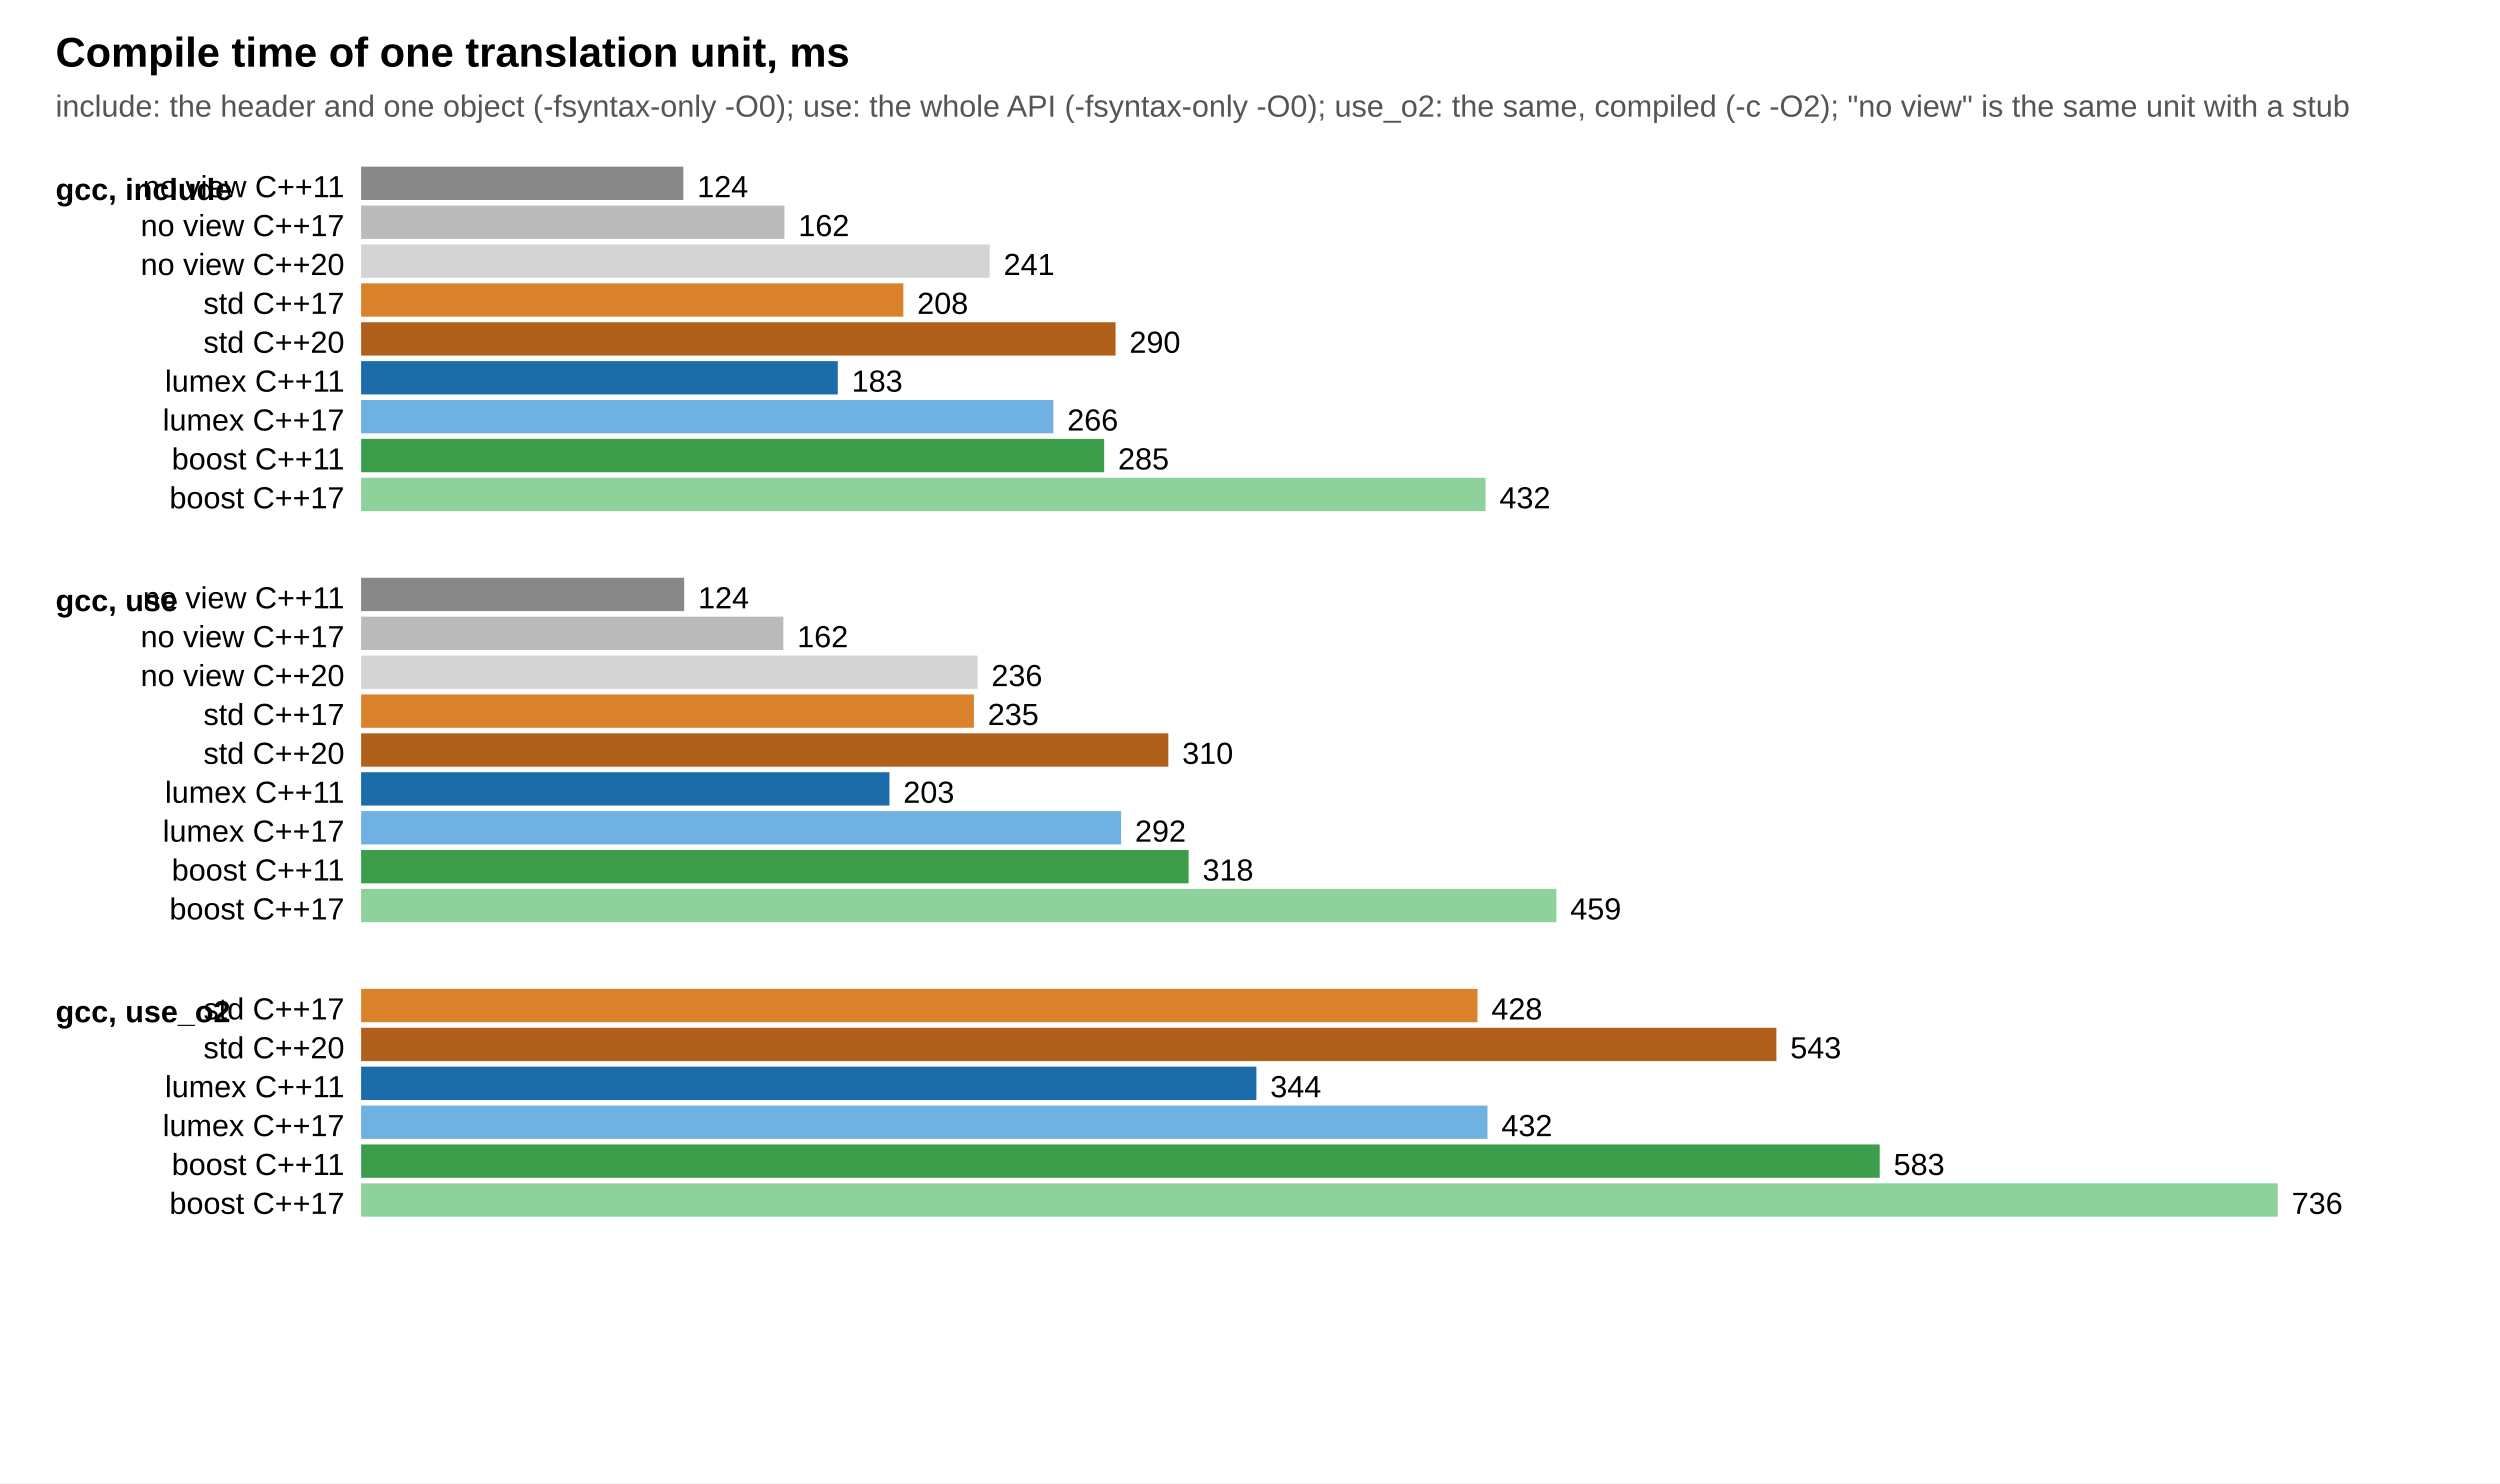
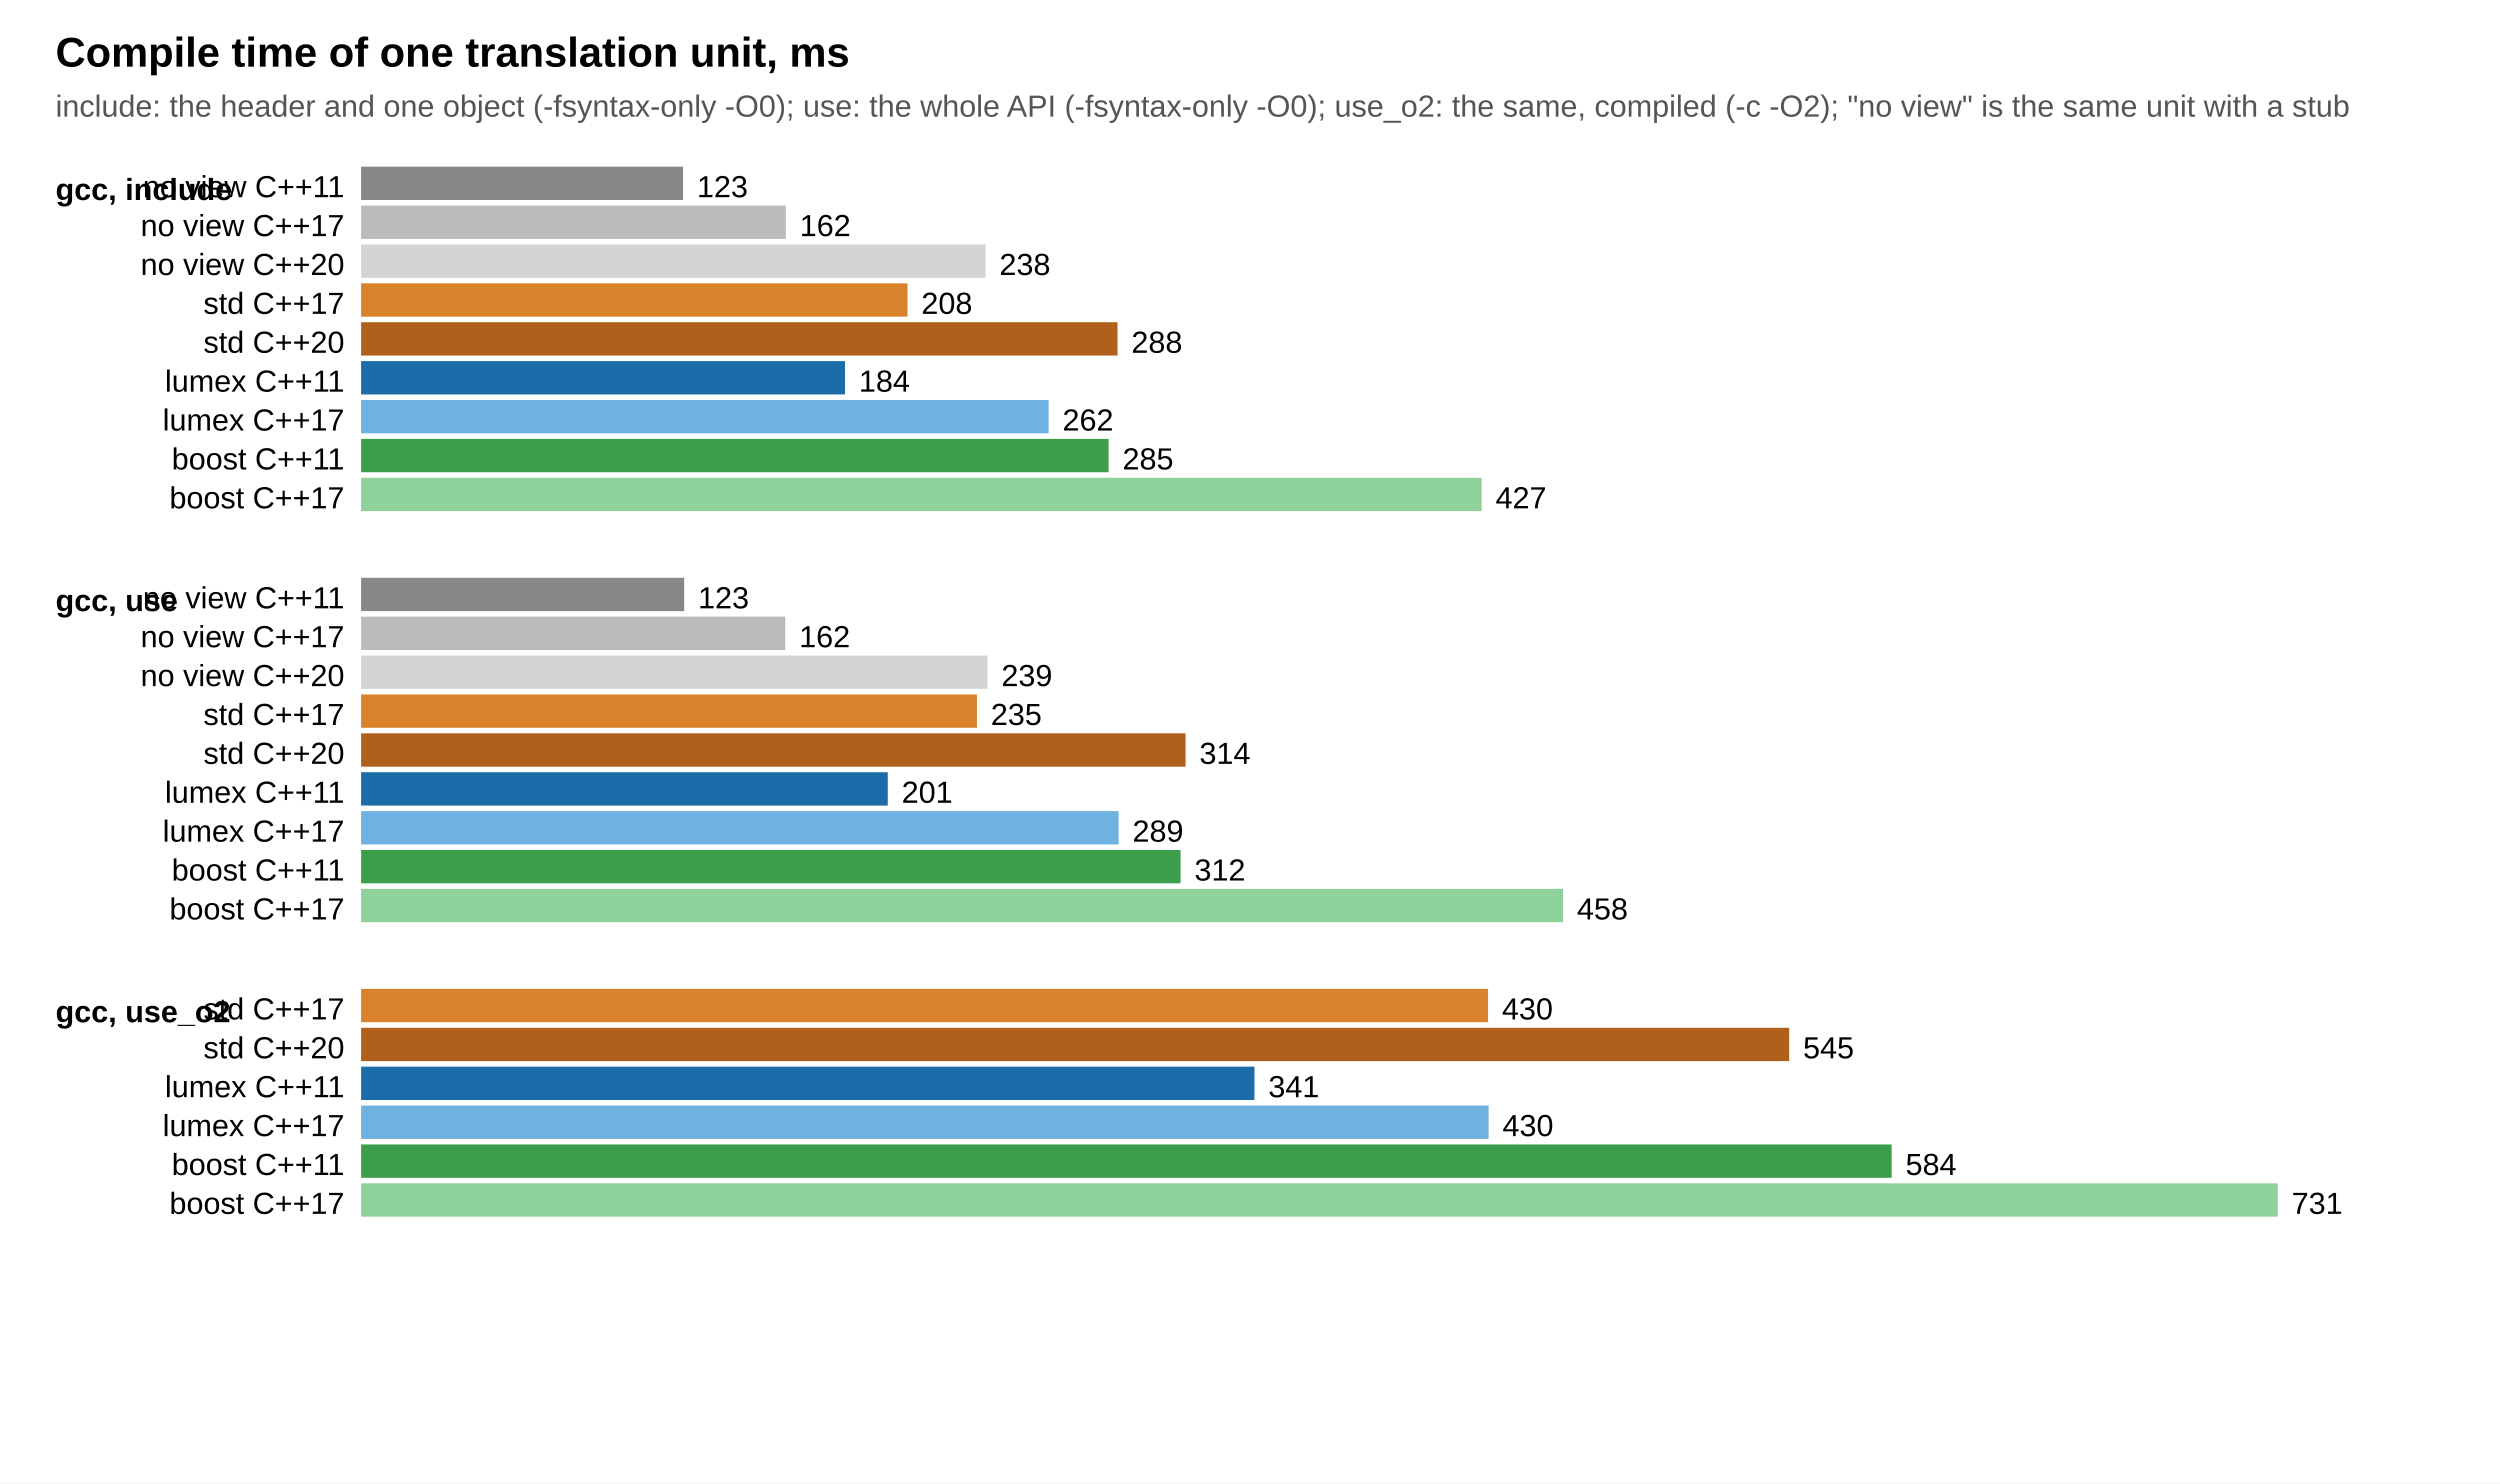
<svg xmlns="http://www.w3.org/2000/svg" width="900" height="534" viewBox="0 0 900 534" font-family="Segoe UI, Arial, sans-serif" font-size="11">
  <rect width="100%" height="100%" fill="#ffffff" />
  <text x="20" y="24" font-size="15" font-weight="bold">Compile time of one translation unit, ms</text>
  <text x="20" y="42" fill="#555">include: the header and one object (-fsyntax-only -O0); use: the whole API (-fsyntax-only -O0); use_o2: the same, compiled (-c -O2); "no view" is the same unit with a stub</text>
  <text x="20" y="72" font-weight="bold">gcc, include</text>
  <text x="124" y="71" text-anchor="end">no view C++11</text>
-   <rect x="130" y="60" width="116.0" height="12" fill="#888888" />
-   <text x="251.0" y="71">124</text>
+   <rect x="130" y="60" width="115.9" height="12" fill="#888888" />
+   <text x="250.9" y="71">123</text>
  <text x="124" y="85" text-anchor="end">no view C++17</text>
-   <rect x="130" y="74" width="152.4" height="12" fill="#bbbbbb" />
-   <text x="287.4" y="85">162</text>
+   <rect x="130" y="74" width="152.9" height="12" fill="#bbbbbb" />
+   <text x="287.9" y="85">162</text>
  <text x="124" y="99" text-anchor="end">no view C++20</text>
-   <rect x="130" y="88" width="226.3" height="12" fill="#d4d4d4" />
-   <text x="361.3" y="99">241</text>
+   <rect x="130" y="88" width="224.8" height="12" fill="#d4d4d4" />
+   <text x="359.8" y="99">238</text>
  <text x="124" y="113" text-anchor="end">std C++17</text>
-   <rect x="130" y="102" width="195.2" height="12" fill="#d9822b" />
-   <text x="330.2" y="113">208</text>
+   <rect x="130" y="102" width="196.7" height="12" fill="#d9822b" />
+   <text x="331.7" y="113">208</text>
  <text x="124" y="127" text-anchor="end">std C++20</text>
-   <rect x="130" y="116" width="271.6" height="12" fill="#b0601a" />
-   <text x="406.6" y="127">290</text>
+   <rect x="130" y="116" width="272.3" height="12" fill="#b0601a" />
+   <text x="407.3" y="127">288</text>
  <text x="124" y="141" text-anchor="end">lumex C++11</text>
-   <rect x="130" y="130" width="171.6" height="12" fill="#1b6ca8" />
-   <text x="306.6" y="141">183</text>
+   <rect x="130" y="130" width="174.2" height="12" fill="#1b6ca8" />
+   <text x="309.2" y="141">184</text>
  <text x="124" y="155" text-anchor="end">lumex C++17</text>
-   <rect x="130" y="144" width="249.2" height="12" fill="#6fb1e0" />
-   <text x="384.2" y="155">266</text>
+   <rect x="130" y="144" width="247.5" height="12" fill="#6fb1e0" />
+   <text x="382.5" y="155">262</text>
  <text x="124" y="169" text-anchor="end">boost C++11</text>
-   <rect x="130" y="158" width="267.5" height="12" fill="#3c9d4a" />
-   <text x="402.5" y="169">285</text>
+   <rect x="130" y="158" width="269.1" height="12" fill="#3c9d4a" />
+   <text x="404.1" y="169">285</text>
  <text x="124" y="183" text-anchor="end">boost C++17</text>
-   <rect x="130" y="172" width="404.8" height="12" fill="#8fd19a" />
-   <text x="539.8" y="183">432</text>
+   <rect x="130" y="172" width="403.4" height="12" fill="#8fd19a" />
+   <text x="538.4" y="183">427</text>
  <text x="20" y="220" font-weight="bold">gcc, use</text>
  <text x="124" y="219" text-anchor="end">no view C++11</text>
  <rect x="130" y="208" width="116.3" height="12" fill="#888888" />
-   <text x="251.3" y="219">124</text>
+   <text x="251.3" y="219">123</text>
  <text x="124" y="233" text-anchor="end">no view C++17</text>
-   <rect x="130" y="222" width="152.0" height="12" fill="#bbbbbb" />
-   <text x="287.0" y="233">162</text>
+   <rect x="130" y="222" width="152.7" height="12" fill="#bbbbbb" />
+   <text x="287.7" y="233">162</text>
  <text x="124" y="247" text-anchor="end">no view C++20</text>
-   <rect x="130" y="236" width="221.9" height="12" fill="#d4d4d4" />
-   <text x="356.9" y="247">236</text>
+   <rect x="130" y="236" width="225.5" height="12" fill="#d4d4d4" />
+   <text x="360.5" y="247">239</text>
  <text x="124" y="261" text-anchor="end">std C++17</text>
-   <rect x="130" y="250" width="220.6" height="12" fill="#d9822b" />
-   <text x="355.6" y="261">235</text>
+   <rect x="130" y="250" width="221.7" height="12" fill="#d9822b" />
+   <text x="356.7" y="261">235</text>
  <text x="124" y="275" text-anchor="end">std C++20</text>
-   <rect x="130" y="264" width="290.6" height="12" fill="#b0601a" />
-   <text x="425.6" y="275">310</text>
+   <rect x="130" y="264" width="296.8" height="12" fill="#b0601a" />
+   <text x="431.8" y="275">314</text>
  <text x="124" y="289" text-anchor="end">lumex C++11</text>
-   <rect x="130" y="278" width="190.2" height="12" fill="#1b6ca8" />
-   <text x="325.2" y="289">203</text>
+   <rect x="130" y="278" width="189.6" height="12" fill="#1b6ca8" />
+   <text x="324.6" y="289">201</text>
  <text x="124" y="303" text-anchor="end">lumex C++17</text>
-   <rect x="130" y="292" width="273.6" height="12" fill="#6fb1e0" />
-   <text x="408.6" y="303">292</text>
+   <rect x="130" y="292" width="272.7" height="12" fill="#6fb1e0" />
+   <text x="407.7" y="303">289</text>
  <text x="124" y="317" text-anchor="end">boost C++11</text>
-   <rect x="130" y="306" width="297.9" height="12" fill="#3c9d4a" />
-   <text x="432.9" y="317">318</text>
+   <rect x="130" y="306" width="295.0" height="12" fill="#3c9d4a" />
+   <text x="430.0" y="317">312</text>
  <text x="124" y="331" text-anchor="end">boost C++17</text>
-   <rect x="130" y="320" width="430.3" height="12" fill="#8fd19a" />
-   <text x="565.3" y="331">459</text>
+   <rect x="130" y="320" width="432.7" height="12" fill="#8fd19a" />
+   <text x="567.7" y="331">458</text>
  <text x="20" y="368" font-weight="bold">gcc, use_o2</text>
  <text x="124" y="367" text-anchor="end">std C++17</text>
-   <rect x="130" y="356" width="401.9" height="12" fill="#d9822b" />
-   <text x="536.9" y="367">428</text>
+   <rect x="130" y="356" width="405.7" height="12" fill="#d9822b" />
+   <text x="540.7" y="367">430</text>
  <text x="124" y="381" text-anchor="end">std C++20</text>
-   <rect x="130" y="370" width="509.5" height="12" fill="#b0601a" />
-   <text x="644.5" y="381">543</text>
+   <rect x="130" y="370" width="514.1" height="12" fill="#b0601a" />
+   <text x="649.1" y="381">545</text>
  <text x="124" y="395" text-anchor="end">lumex C++11</text>
-   <rect x="130" y="384" width="322.3" height="12" fill="#1b6ca8" />
-   <text x="457.3" y="395">344</text>
+   <rect x="130" y="384" width="321.6" height="12" fill="#1b6ca8" />
+   <text x="456.6" y="395">341</text>
  <text x="124" y="409" text-anchor="end">lumex C++17</text>
-   <rect x="130" y="398" width="405.5" height="12" fill="#6fb1e0" />
-   <text x="540.5" y="409">432</text>
+   <rect x="130" y="398" width="405.9" height="12" fill="#6fb1e0" />
+   <text x="540.9" y="409">430</text>
  <text x="124" y="423" text-anchor="end">boost C++11</text>
-   <rect x="130" y="412" width="546.7" height="12" fill="#3c9d4a" />
-   <text x="681.7" y="423">583</text>
+   <rect x="130" y="412" width="551.0" height="12" fill="#3c9d4a" />
+   <text x="686.0" y="423">584</text>
  <text x="124" y="437" text-anchor="end">boost C++17</text>
  <rect x="130" y="426" width="690.0" height="12" fill="#8fd19a" />
-   <text x="825.0" y="437">736</text>
+   <text x="825.0" y="437">731</text>
</svg>
